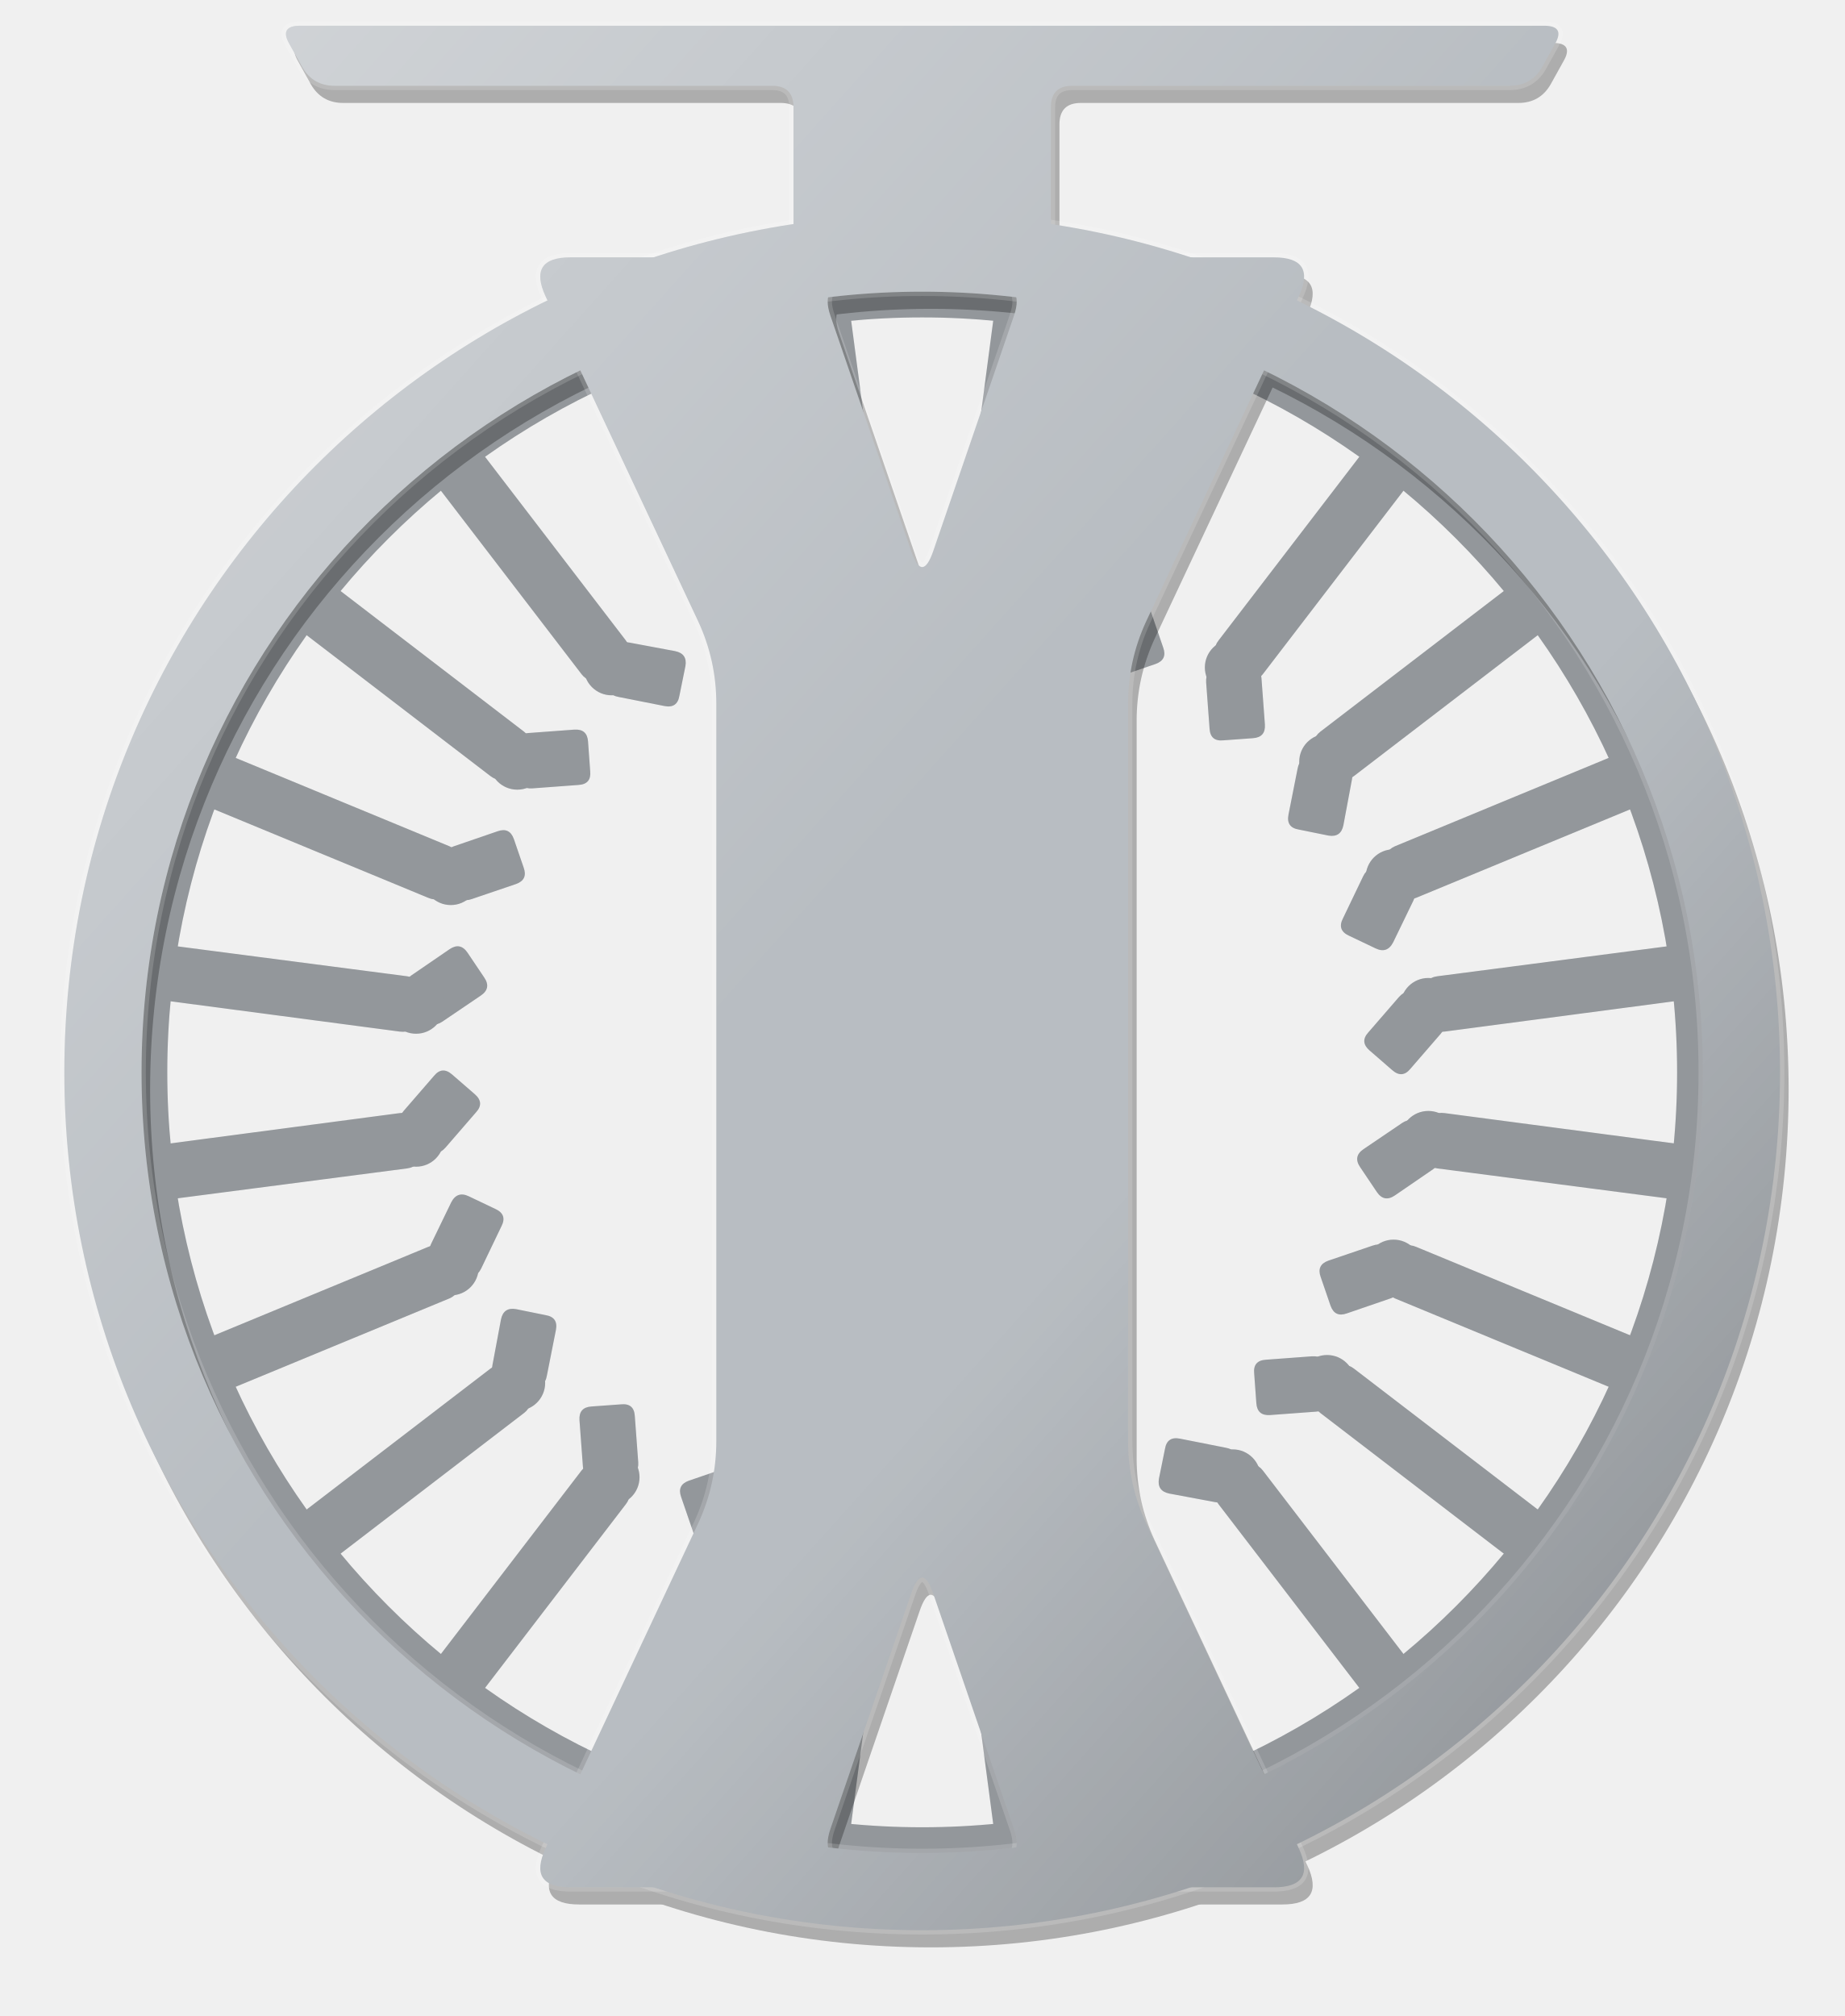
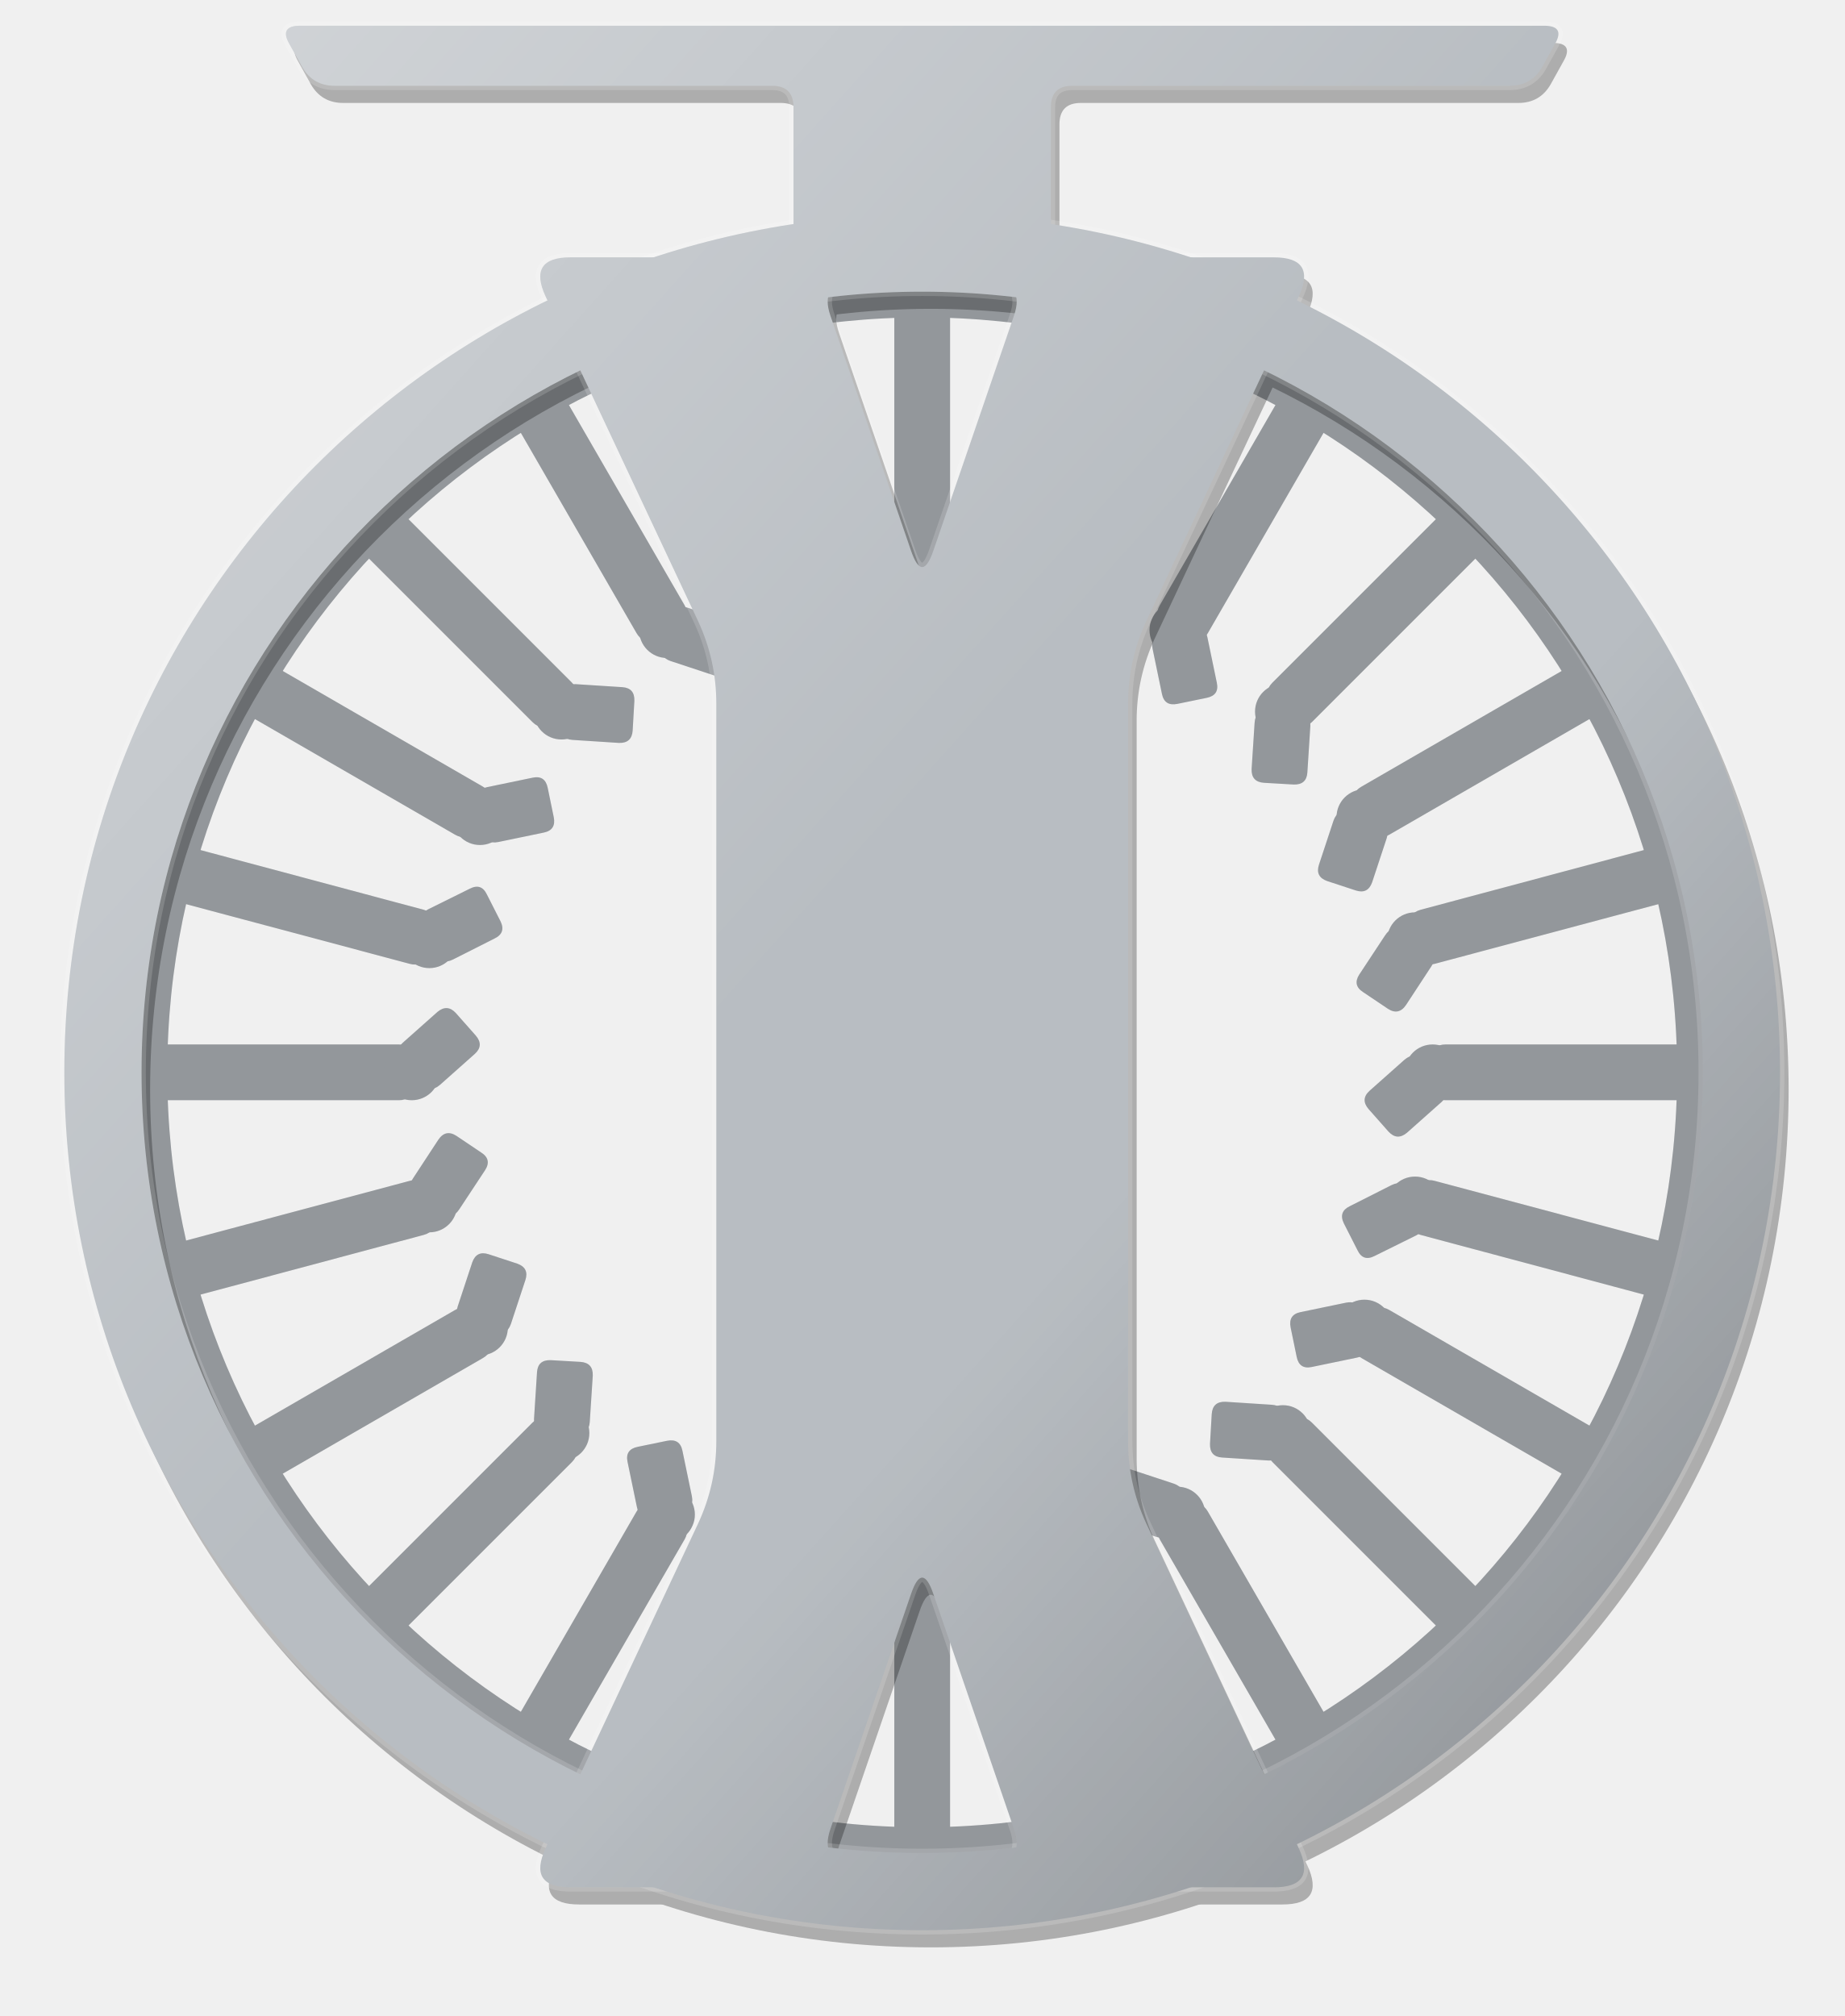
<svg xmlns="http://www.w3.org/2000/svg" viewBox="-215 -250 430 470" color="#b8bdc2">
  <defs>
    <linearGradient id="sheen" x1="0" y1="0" x2="1" y2="1">
      <stop offset="0" stop-color="#fff" stop-opacity=".4" />
      <stop offset=".45" stop-color="#fff" stop-opacity="0" />
      <stop offset=".6" stop-color="#000" stop-opacity="0" />
      <stop offset="1" stop-color="#000" stop-opacity=".3" />
    </linearGradient>
    <g id="back" fill-rule="evenodd">
      <path d="M-186 0a186 186 0 1 0 372 0a186 186 0 1 0 -372 0ZM-176 0a176 176 0 1 0 352 0a176 176 0 1 0 -352 0Z" />
-       <path d="M20 -178.9Q17.1 -179.3 16.7 -176.3L9.5 -121.8Q9.1 -118.8 12.1 -118.4L19 -117.5Q22 -117.1 22.4 -120.1L29.5 -174.6Q29.9 -177.6 27 -178Z" />
-       <path d="M12.6 -116Q10.2 -114.3 11.8 -111.9L17.9 -102.9Q19.6 -100.4 22.1 -102.1L27.9 -106Q30.4 -107.7 28.7 -110.2L22.6 -119.1Q20.9 -121.6 18.4 -119.9Z" />
-       <path d="M9 -118a6.5 6.5 0 1 0 13 0a6.5 6.5 0 1 0 -13 0Z" />
-       <path d="M65.6 -167.6Q62.9 -168.8 61.7 -166L40.7 -115.2Q39.5 -112.4 42.3 -111.3L48.8 -108.6Q51.5 -107.5 52.7 -110.2L73.7 -161Q74.9 -163.8 72.1 -165Z" />
-       <path d="M42.2 -108.8Q39.4 -107.8 40.4 -105L43.9 -94.7Q44.9 -91.9 47.7 -92.9L54.4 -95.2Q57.2 -96.2 56.2 -99L52.7 -109.2Q51.7 -112.1 48.8 -111.1Z" />
-       <path d="M39 -109.9a6.5 6.5 0 1 0 13 0a6.5 6.5 0 1 0 -13 0Z" />
-       <path d="M106.8 -144.9Q104.4 -146.8 102.6 -144.4L69.1 -100.7Q67.3 -98.4 69.7 -96.5L75.2 -92.3Q77.6 -90.5 79.4 -92.8L112.9 -136.5Q114.7 -138.8 112.4 -140.7Z" />
-       <path d="M69 -94.2Q66 -93.9 66.2 -90.9L67 -80.1Q67.2 -77.1 70.2 -77.4L77.1 -77.9Q80.1 -78.1 79.9 -81.1L79.1 -91.9Q78.9 -94.9 75.9 -94.7Z" />
-       <path d="M65.9 -94.4a6.5 6.5 0 1 0 13 0a6.5 6.5 0 1 0 -13 0Z" />
-       <path d="M140.7 -112.4Q138.8 -114.7 136.5 -112.9L92.8 -79.4Q90.5 -77.6 92.3 -75.2L96.5 -69.7Q98.4 -67.3 100.7 -69.1L144.4 -102.6Q146.8 -104.4 144.9 -106.8Z" />
-       <path d="M91 -73.1Q88 -73.7 87.5 -70.7L85.4 -60.1Q84.8 -57.1 87.8 -56.6L94.7 -55.2Q97.6 -54.7 98.2 -57.6L100.2 -68.3Q100.8 -71.2 97.8 -71.8Z" />
-       <path d="M87.9 -72.4a6.5 6.5 0 1 0 13 0a6.5 6.5 0 1 0 -13 0Z" />
-       <path d="M165 -72.1Q163.8 -74.9 161 -73.7L110.2 -52.7Q107.5 -51.5 108.6 -48.8L111.3 -42.3Q112.4 -39.5 115.2 -40.7L166 -61.7Q168.8 -62.9 167.6 -65.6Z" />
-       <path d="M106.8 -47.1Q104.1 -48.4 102.8 -45.7L98.1 -35.9Q96.7 -33.2 99.4 -31.9L105.7 -28.9Q108.4 -27.6 109.8 -30.3L114.5 -40Q115.8 -42.7 113.1 -44Z" />
-       <path d="M103.4 -45.5a6.5 6.5 0 1 0 13 0a6.5 6.5 0 1 0 -13 0Z" />
-       <path d="M178 -27Q177.6 -29.9 174.6 -29.5L120.1 -22.4Q117.1 -22 117.5 -19L118.4 -12.1Q118.8 -9.1 121.8 -9.5L176.3 -16.7Q179.3 -17.1 178.9 -20Z" />
-       <path d="M115.3 -17.8Q113.1 -19.8 111.1 -17.5L104 -9.3Q102 -7.1 104.3 -5.1L109.6 -0.5Q111.9 1.5 113.8 -0.8L120.9 -9Q122.9 -11.3 120.6 -13.2Z" />
-       <path d="M111.5 -15.5a6.5 6.5 0 1 0 13 0a6.5 6.5 0 1 0 -13 0Z" />
-       <path d="M178.9 20Q179.3 17.1 176.3 16.7L121.8 9.5Q118.8 9.1 118.4 12.1L117.5 19Q117.1 22 120.1 22.4L174.6 29.5Q177.6 29.9 178 27Z" />
-       <path d="M116 12.6Q114.3 10.2 111.9 11.8L102.9 17.9Q100.4 19.6 102.1 22.1L106 27.9Q107.7 30.4 110.2 28.7L119.1 22.6Q121.6 20.9 119.9 18.4Z" />
-       <path d="M111.5 15.5a6.5 6.5 0 1 0 13 0a6.5 6.5 0 1 0 -13 0Z" />
-       <path d="M167.6 65.6Q168.8 62.9 166 61.7L115.2 40.7Q112.4 39.5 111.3 42.3L108.6 48.8Q107.5 51.5 110.2 52.7L161 73.7Q163.8 74.9 165 72.1Z" />
-       <path d="M108.8 42.2Q107.8 39.4 105 40.4L94.7 43.9Q91.9 44.9 92.9 47.7L95.2 54.4Q96.2 57.2 99 56.2L109.2 52.7Q112.1 51.7 111.1 48.8Z" />
-       <path d="M103.4 45.5a6.5 6.5 0 1 0 13 0a6.5 6.5 0 1 0 -13 0Z" />
-       <path d="M144.9 106.8Q146.8 104.4 144.4 102.6L100.7 69.1Q98.4 67.3 96.5 69.7L92.3 75.2Q90.5 77.6 92.8 79.4L136.5 112.9Q138.8 114.7 140.7 112.4Z" />
-       <path d="M94.2 69Q93.9 66 90.9 66.2L80.1 67Q77.1 67.2 77.4 70.2L77.9 77.1Q78.1 80.1 81.1 79.9L91.9 79.1Q94.9 78.9 94.7 75.9Z" />
-       <path d="M87.9 72.4a6.5 6.5 0 1 0 13 0a6.5 6.5 0 1 0 -13 0Z" />
-       <path d="M112.4 140.7Q114.7 138.8 112.9 136.5L79.4 92.8Q77.6 90.5 75.2 92.3L69.7 96.5Q67.3 98.4 69.1 100.7L102.6 144.4Q104.4 146.8 106.8 144.9Z" />
-       <path d="M73.1 91Q73.7 88 70.7 87.5L60.1 85.4Q57.1 84.8 56.6 87.8L55.2 94.7Q54.7 97.6 57.6 98.2L68.3 100.2Q71.2 100.8 71.8 97.8Z" />
-       <path d="M65.9 94.4a6.5 6.5 0 1 0 13 0a6.5 6.5 0 1 0 -13 0Z" />
-       <path d="M72.1 165Q74.9 163.8 73.7 161L52.7 110.2Q51.5 107.5 48.8 108.6L42.3 111.3Q39.5 112.4 40.7 115.2L61.7 166Q62.9 168.8 65.6 167.6Z" />
-       <path d="M47.1 106.8Q48.4 104.1 45.7 102.8L35.9 98.1Q33.2 96.7 31.9 99.4L28.9 105.7Q27.6 108.4 30.3 109.8L40 114.5Q42.7 115.8 44 113.1Z" />
-       <path d="M39 109.9a6.5 6.5 0 1 0 13 0a6.5 6.5 0 1 0 -13 0Z" />
-       <path d="M27 178Q29.9 177.6 29.5 174.6L22.4 120.1Q22 117.1 19 117.5L12.1 118.4Q9.1 118.8 9.5 121.8L16.7 176.3Q17.1 179.3 20 178.9Z" />
-       <path d="M17.8 115.3Q19.8 113.1 17.5 111.1L9.3 104Q7.1 102 5.1 104.3L0.5 109.6Q-1.5 111.9 0.8 113.8L9 120.9Q11.3 122.9 13.2 120.6Z" />
-       <path d="M9 118a6.5 6.5 0 1 0 13 0a6.5 6.5 0 1 0 -13 0Z" />
-       <path d="M-20 178.9Q-17.1 179.3 -16.7 176.3L-9.5 121.8Q-9.1 118.8 -12.1 118.4L-19 117.5Q-22 117.1 -22.4 120.1L-29.5 174.6Q-29.9 177.6 -27 178Z" />
-       <path d="M-12.6 116Q-10.2 114.3 -11.8 111.9L-17.9 102.9Q-19.6 100.4 -22.1 102.1L-27.9 106Q-30.4 107.7 -28.7 110.2L-22.6 119.1Q-20.9 121.6 -18.4 119.9Z" />
-       <path d="M-22 118a6.5 6.5 0 1 0 13 0a6.5 6.5 0 1 0 -13 0Z" />
-       <path d="M-65.6 167.6Q-62.9 168.8 -61.7 166L-40.7 115.2Q-39.5 112.4 -42.3 111.3L-48.8 108.6Q-51.5 107.5 -52.7 110.2L-73.7 161Q-74.9 163.8 -72.1 165Z" />
-       <path d="M-42.2 108.8Q-39.4 107.8 -40.4 105L-43.9 94.7Q-44.9 91.9 -47.7 92.9L-54.4 95.2Q-57.2 96.2 -56.2 99L-52.7 109.2Q-51.7 112.1 -48.8 111.1Z" />
-       <path d="M-52 109.9a6.5 6.5 0 1 0 13 0a6.5 6.5 0 1 0 -13 0Z" />
-       <path d="M-106.8 144.9Q-104.4 146.8 -102.6 144.4L-69.1 100.7Q-67.3 98.4 -69.7 96.5L-75.2 92.3Q-77.6 90.5 -79.4 92.8L-112.9 136.5Q-114.7 138.8 -112.4 140.7Z" />
-       <path d="M-69 94.2Q-66 93.9 -66.2 90.9L-67 80.1Q-67.2 77.1 -70.2 77.4L-77.1 77.9Q-80.1 78.1 -79.9 81.1L-79.1 91.9Q-78.9 94.9 -75.9 94.7Z" />
-       <path d="M-78.9 94.4a6.5 6.5 0 1 0 13 0a6.5 6.5 0 1 0 -13 0Z" />
-       <path d="M-140.7 112.4Q-138.8 114.7 -136.5 112.9L-92.8 79.4Q-90.5 77.6 -92.3 75.2L-96.5 69.7Q-98.4 67.3 -100.7 69.1L-144.4 102.6Q-146.8 104.4 -144.9 106.8Z" />
-       <path d="M-91 73.1Q-88 73.7 -87.5 70.7L-85.4 60.1Q-84.8 57.1 -87.8 56.6L-94.7 55.2Q-97.6 54.7 -98.2 57.6L-100.2 68.3Q-100.8 71.2 -97.8 71.8Z" />
-       <path d="M-100.9 72.4a6.5 6.5 0 1 0 13 0a6.5 6.5 0 1 0 -13 0Z" />
-       <path d="M-165 72.1Q-163.8 74.9 -161 73.7L-110.2 52.7Q-107.5 51.5 -108.6 48.8L-111.3 42.3Q-112.4 39.5 -115.2 40.7L-166 61.7Q-168.8 62.9 -167.6 65.6Z" />
-       <path d="M-106.8 47.1Q-104.1 48.4 -102.8 45.7L-98.1 35.9Q-96.7 33.2 -99.4 31.9L-105.7 28.9Q-108.4 27.6 -109.8 30.3L-114.5 40Q-115.8 42.7 -113.1 44Z" />
-       <path d="M-116.4 45.5a6.5 6.5 0 1 0 13 0a6.5 6.5 0 1 0 -13 0Z" />
-       <path d="M-178 27Q-177.6 29.9 -174.6 29.5L-120.1 22.4Q-117.1 22 -117.5 19L-118.4 12.1Q-118.8 9.1 -121.8 9.5L-176.3 16.7Q-179.3 17.1 -178.9 20Z" />
-       <path d="M-115.3 17.8Q-113.1 19.8 -111.1 17.5L-104 9.3Q-102 7.1 -104.3 5.1L-109.6 0.5Q-111.9 -1.5 -113.8 0.8L-120.9 9Q-122.9 11.3 -120.6 13.2Z" />
-       <path d="M-124.5 15.5a6.5 6.5 0 1 0 13 0a6.5 6.5 0 1 0 -13 0Z" />
-       <path d="M-178.9 -20Q-179.3 -17.1 -176.3 -16.7L-121.8 -9.5Q-118.8 -9.1 -118.4 -12.1L-117.5 -19Q-117.1 -22 -120.1 -22.4L-174.6 -29.5Q-177.6 -29.9 -178 -27Z" />
-       <path d="M-116 -12.6Q-114.3 -10.2 -111.9 -11.8L-102.9 -17.9Q-100.4 -19.6 -102.1 -22.1L-106 -27.9Q-107.7 -30.4 -110.2 -28.7L-119.1 -22.6Q-121.6 -20.9 -119.9 -18.4Z" />
-       <path d="M-124.5 -15.5a6.5 6.5 0 1 0 13 0a6.5 6.5 0 1 0 -13 0Z" />
-       <path d="M-167.6 -65.6Q-168.8 -62.9 -166 -61.7L-115.2 -40.7Q-112.4 -39.5 -111.3 -42.3L-108.6 -48.8Q-107.5 -51.5 -110.2 -52.7L-161 -73.7Q-163.8 -74.9 -165 -72.1Z" />
-       <path d="M-108.8 -42.2Q-107.8 -39.4 -105 -40.4L-94.7 -43.9Q-91.9 -44.9 -92.9 -47.7L-95.2 -54.4Q-96.2 -57.2 -99 -56.2L-109.2 -52.7Q-112.1 -51.7 -111.1 -48.8Z" />
-       <path d="M-116.4 -45.5a6.5 6.5 0 1 0 13 0a6.5 6.5 0 1 0 -13 0Z" />
-       <path d="M-144.9 -106.8Q-146.8 -104.4 -144.4 -102.6L-100.7 -69.1Q-98.4 -67.3 -96.5 -69.7L-92.3 -75.2Q-90.5 -77.6 -92.8 -79.4L-136.5 -112.9Q-138.8 -114.7 -140.7 -112.4Z" />
-       <path d="M-94.2 -69Q-93.9 -66 -90.9 -66.2L-80.1 -67Q-77.1 -67.2 -77.4 -70.2L-77.9 -77.1Q-78.1 -80.1 -81.1 -79.9L-91.9 -79.1Q-94.9 -78.9 -94.7 -75.9Z" />
-       <path d="M-100.9 -72.4a6.5 6.5 0 1 0 13 0a6.5 6.5 0 1 0 -13 0Z" />
-       <path d="M-112.4 -140.7Q-114.7 -138.8 -112.9 -136.5L-79.4 -92.8Q-77.6 -90.5 -75.2 -92.3L-69.7 -96.5Q-67.3 -98.4 -69.1 -100.7L-102.6 -144.4Q-104.4 -146.8 -106.8 -144.9Z" />
-       <path d="M-73.1 -91Q-73.7 -88 -70.7 -87.5L-60.1 -85.4Q-57.1 -84.8 -56.6 -87.8L-55.2 -94.7Q-54.7 -97.6 -57.6 -98.2L-68.3 -100.2Q-71.2 -100.8 -71.8 -97.8Z" />
-       <path d="M-78.9 -94.4a6.5 6.5 0 1 0 13 0a6.5 6.5 0 1 0 -13 0Z" />
-       <path d="M-72.1 -165Q-74.9 -163.8 -73.7 -161L-52.7 -110.2Q-51.5 -107.5 -48.8 -108.6L-42.3 -111.3Q-39.5 -112.4 -40.7 -115.2L-61.7 -166Q-62.9 -168.8 -65.6 -167.6Z" />
-       <path d="M-47.1 -106.8Q-48.4 -104.1 -45.7 -102.8L-35.9 -98.1Q-33.2 -96.7 -31.9 -99.4L-28.9 -105.7Q-27.6 -108.4 -30.3 -109.8L-40 -114.5Q-42.7 -115.8 -44 -113.1Z" />
-       <path d="M-52 -109.9a6.5 6.5 0 1 0 13 0a6.5 6.5 0 1 0 -13 0Z" />
-       <path d="M-27 -178Q-29.9 -177.6 -29.5 -174.6L-22.4 -120.1Q-22 -117.1 -19 -117.5L-12.1 -118.4Q-9.1 -118.8 -9.5 -121.8L-16.7 -176.3Q-17.1 -179.3 -20 -178.9Z" />
-       <path d="M-17.8 -115.3Q-19.8 -113.1 -17.5 -111.1L-9.3 -104Q-7.1 -102 -5.1 -104.3L-0.5 -109.6Q1.5 -111.9 -0.8 -113.8L-9 -120.9Q-11.3 -122.9 -13.2 -120.6Z" />
-       <path d="M-22 -118a6.5 6.5 0 1 0 13 0a6.5 6.5 0 1 0 -13 0Z" />
+       <path d="M180 -3.5Q180 -6.5 177 -6.5L122 -6.5Q119 -6.5 119 -3.5L119 3.5Q119 6.5 122 6.5L177 6.5Q180 6.5 180 3.5Z" />
+       <path d="M116.7 -2.6Q114.7 -4.9 112.4 -2.9L104.3 4.3Q102.1 6.3 104.1 8.6L108.7 13.8Q110.7 16 113 14.1L121.1 6.9Q123.3 4.9 121.3 2.6Z" />
+       <path d="M112.5 0a6.5 6.5 0 1 0 13 0a6.5 6.5 0 1 0 -13 0Z" />
+       <path d="M174.8 43.2Q175.5 40.3 172.7 39.5L119.5 25.3Q116.6 24.5 115.9 27.4L114 34.2Q113.3 37.1 116.2 37.9L169.3 52.1Q172.2 52.9 173 50Z" />
+       <path d="M113.4 27.7Q112 25 109.4 26.3L99.7 31.2Q97 32.5 98.3 35.2L101.5 41.5Q102.8 44.2 105.5 42.8L115.2 38Q117.9 36.6 116.5 33.9Z" />
+       <path d="M108.4 30.8a6.5 6.5 0 1 0 13 0a6.5 6.5 0 1 0 -13 0Z" />
+       <path d="M157.6 87Q159.1 84.4 156.5 82.9L108.9 55.4Q106.3 53.9 104.8 56.5L101.3 62.5Q99.8 65.1 102.4 66.6L150 94.1Q152.6 95.6 154.1 93Z" />
+       <path d="M102.4 56.1Q101.7 53.1 98.8 53.7L88.2 55.9Q85.3 56.5 85.9 59.5L87.3 66.3Q87.9 69.3 90.8 68.7L101.4 66.5Q104.4 65.9 103.8 62.9Z" />
+       <path d="M96.6 59.5a6.5 6.5 0 1 0 13 0a6.5 6.5 0 1 0 -13 0Z" />
+       <path d="M129.8 124.8Q131.9 122.7 129.8 120.6L90.9 81.7Q88.7 79.5 86.6 81.7L81.7 86.6Q79.5 88.7 81.7 90.9L120.6 129.8Q122.7 131.9 124.8 129.8Z" />
+       <path d="M84.4 80.7Q84.5 77.7 81.5 77.5L70.7 76.8Q67.7 76.7 67.5 79.7L67.1 86.6Q67 89.6 69.9 89.8L80.8 90.5Q83.8 90.6 83.9 87.6Z" />
+       <path d="M77.6 84.1a6.5 6.5 0 1 0 13 0a6.5 6.5 0 1 0 -13 0Z" />
+       <path d="M93 154.1Q95.6 152.6 94.1 150L66.6 102.4Q65.1 99.8 62.5 101.3L56.5 104.8Q53.9 106.3 55.4 108.9L82.9 156.5Q84.4 159.1 87 157.6Z" />
+       <path d="M60.6 99.7Q61.5 96.9 58.7 95.9L48.4 92.5Q45.6 91.6 44.6 94.4L42.4 101.1Q41.5 103.9 44.3 104.9L54.6 108.3Q57.5 109.2 58.4 106.4Z" />
+       <path d="M53 103.1a6.5 6.5 0 1 0 13 0a6.5 6.5 0 1 0 -13 0Z" />
+       <path d="M50 173Q52.9 172.2 52.1 169.3L37.9 116.2Q37.1 113.3 34.2 114L27.4 115.9Q24.5 116.6 25.3 119.5L39.5 172.7Q40.3 175.5 43.2 174.8Z" />
+       <path d="M32.7 112Q34.4 109.5 31.9 107.9L22.8 101.9Q20.3 100.3 18.7 102.8L14.8 108.6Q13.2 111.1 15.7 112.8L24.7 118.7Q27.2 120.4 28.9 117.9Z" />
+       <path d="M24.3 114.9a6.5 6.5 0 1 0 13 0a6.5 6.5 0 1 0 -13 0Z" />
+       <path d="M3.5 180Q6.5 180 6.5 177L6.5 122Q6.5 119 3.5 119L-3.5 119Q-6.5 119 -6.5 122L-6.5 177Q-6.5 180 -3.5 180Z" />
+       <path d="M2.6 116.7Q4.9 114.7 2.9 112.4L-4.3 104.3Q-6.3 102.1 -8.6 104.1L-13.8 108.7Q-16 110.7 -14.1 113L-6.9 121.1Q-4.9 123.3 -2.6 121.3Z" />
+       <path d="M-6.5 119a6.5 6.5 0 1 0 13 0a6.5 6.5 0 1 0 -13 0Z" />
+       <path d="M-43.2 174.8Q-40.3 175.5 -39.5 172.7L-25.3 119.5Q-24.5 116.6 -27.4 115.9L-34.2 114Q-37.1 113.3 -37.9 116.2L-52.1 169.3Q-52.9 172.2 -50 173Z" />
+       <path d="M-27.7 113.4Q-25 112 -26.3 109.4L-31.2 99.7Q-32.5 97 -35.2 98.3L-41.5 101.5Q-44.2 102.8 -42.8 105.5L-38 115.2Q-36.6 117.9 -33.9 116.5Z" />
+       <path d="M-37.3 114.9a6.5 6.5 0 1 0 13 0a6.5 6.5 0 1 0 -13 0Z" />
+       <path d="M-87 157.6Q-84.4 159.1 -82.9 156.5L-55.4 108.9Q-53.9 106.3 -56.5 104.8L-62.5 101.3Q-65.1 99.8 -66.6 102.4L-94.1 150Q-95.6 152.6 -93 154.1Z" />
+       <path d="M-56.1 102.4Q-53.1 101.7 -53.7 98.8L-55.9 88.2Q-56.5 85.3 -59.5 85.9L-66.3 87.3Q-69.3 87.9 -68.7 90.8L-66.5 101.4Q-65.9 104.4 -62.9 103.8Z" />
+       <path d="M-66 103.1a6.5 6.5 0 1 0 13 0a6.5 6.5 0 1 0 -13 0Z" />
+       <path d="M-124.8 129.8Q-122.7 131.9 -120.6 129.8L-81.7 90.9Q-79.5 88.7 -81.7 86.6L-86.6 81.7Q-88.7 79.5 -90.9 81.7L-129.8 120.6Q-131.9 122.7 -129.8 124.8Z" />
+       <path d="M-80.7 84.4Q-77.7 84.5 -77.5 81.5L-76.8 70.7Q-76.7 67.7 -79.7 67.5L-86.6 67.1Q-89.6 67 -89.8 69.9L-90.5 80.8Q-90.6 83.8 -87.6 83.9Z" />
+       <path d="M-90.6 84.1a6.5 6.5 0 1 0 13 0a6.5 6.5 0 1 0 -13 0Z" />
+       <path d="M-154.1 93Q-152.6 95.6 -150 94.1L-102.4 66.6Q-99.8 65.1 -101.3 62.5L-104.8 56.5Q-106.3 53.9 -108.9 55.4L-156.5 82.9Q-159.1 84.4 -157.6 87Z" />
+       <path d="M-99.7 60.6Q-96.9 61.5 -95.9 58.7L-92.5 48.4Q-91.6 45.6 -94.4 44.6L-101.1 42.4Q-103.9 41.5 -104.9 44.3L-108.3 54.6Q-109.2 57.5 -106.4 58.4Z" />
+       <path d="M-109.6 59.5a6.5 6.5 0 1 0 13 0a6.5 6.5 0 1 0 -13 0Z" />
+       <path d="M-173 50Q-172.2 52.9 -169.3 52.1L-116.2 37.9Q-113.3 37.1 -114 34.2L-115.9 27.4Q-116.6 24.5 -119.5 25.3L-172.7 39.5Q-175.5 40.3 -174.8 43.2Z" />
+       <path d="M-112 32.7Q-109.5 34.4 -107.9 31.9L-101.9 22.8Q-100.3 20.3 -102.8 18.7L-108.6 14.8Q-111.1 13.2 -112.8 15.7L-118.7 24.7Q-120.4 27.2 -117.9 28.9Z" />
+       <path d="M-121.4 30.8a6.5 6.5 0 1 0 13 0a6.5 6.5 0 1 0 -13 0Z" />
+       <path d="M-180 3.5Q-180 6.5 -177 6.5L-122 6.5Q-119 6.5 -119 3.5L-119 -3.5Q-119 -6.5 -122 -6.5L-177 -6.5Q-180 -6.5 -180 -3.5Z" />
+       <path d="M-116.7 2.6Q-114.7 4.9 -112.4 2.9L-104.3 -4.3Q-102.1 -6.3 -104.1 -8.6L-108.7 -13.8Q-110.7 -16 -113 -14.1L-121.1 -6.9Q-123.3 -4.9 -121.3 -2.6Z" />
+       <path d="M-125.5 0a6.5 6.5 0 1 0 13 0a6.5 6.5 0 1 0 -13 0Z" />
+       <path d="M-174.8 -43.2Q-175.5 -40.3 -172.7 -39.5L-119.5 -25.3Q-116.6 -24.5 -115.9 -27.4L-114 -34.2Q-113.3 -37.1 -116.2 -37.9L-169.3 -52.1Q-172.2 -52.9 -173 -50Z" />
+       <path d="M-113.4 -27.7Q-112 -25 -109.4 -26.3L-99.7 -31.2Q-97 -32.5 -98.3 -35.2L-101.5 -41.5Q-102.8 -44.2 -105.5 -42.8L-115.2 -38Q-117.9 -36.6 -116.5 -33.9Z" />
+       <path d="M-121.4 -30.8a6.5 6.5 0 1 0 13 0a6.5 6.5 0 1 0 -13 0Z" />
+       <path d="M-157.6 -87Q-159.1 -84.4 -156.5 -82.9L-108.9 -55.4Q-106.3 -53.9 -104.8 -56.5L-101.3 -62.5Q-99.8 -65.1 -102.4 -66.6L-150 -94.1Q-152.6 -95.6 -154.1 -93Z" />
+       <path d="M-102.4 -56.1Q-101.7 -53.1 -98.8 -53.7L-88.2 -55.9Q-85.3 -56.5 -85.9 -59.5L-87.3 -66.3Q-87.9 -69.3 -90.8 -68.7L-101.4 -66.5Q-104.4 -65.9 -103.8 -62.9Z" />
+       <path d="M-109.6 -59.5a6.5 6.5 0 1 0 13 0a6.5 6.5 0 1 0 -13 0Z" />
+       <path d="M-129.8 -124.8Q-131.9 -122.7 -129.8 -120.6L-90.9 -81.7Q-88.7 -79.5 -86.6 -81.7L-81.7 -86.6Q-79.5 -88.7 -81.7 -90.9L-120.6 -129.8Q-122.7 -131.9 -124.8 -129.8Z" />
+       <path d="M-84.4 -80.7Q-84.5 -77.7 -81.5 -77.5L-70.7 -76.8Q-67.7 -76.7 -67.5 -79.7L-67.1 -86.6Q-67 -89.6 -69.9 -89.8L-80.8 -90.5Q-83.8 -90.6 -83.9 -87.6Z" />
+       <path d="M-90.6 -84.1a6.5 6.5 0 1 0 13 0a6.5 6.5 0 1 0 -13 0Z" />
+       <path d="M-93 -154.1Q-95.6 -152.6 -94.1 -150L-66.6 -102.4Q-65.1 -99.8 -62.5 -101.3L-56.5 -104.8Q-53.9 -106.3 -55.4 -108.9L-82.9 -156.5Q-84.4 -159.1 -87 -157.6Z" />
+       <path d="M-60.6 -99.7Q-61.5 -96.9 -58.7 -95.9L-48.4 -92.5Q-45.6 -91.6 -44.6 -94.4L-42.4 -101.1Q-41.5 -103.9 -44.3 -104.9L-54.6 -108.3Q-57.5 -109.2 -58.4 -106.4Z" />
+       <path d="M-66 -103.1a6.5 6.5 0 1 0 13 0a6.5 6.5 0 1 0 -13 0Z" />
+       <path d="M-50 -173Q-52.9 -172.2 -52.1 -169.3L-37.9 -116.2Q-37.1 -113.3 -34.2 -114L-27.4 -115.9Q-24.5 -116.6 -25.3 -119.5L-39.5 -172.7Q-40.3 -175.5 -43.2 -174.8Z" />
+       <path d="M-32.7 -112Q-34.4 -109.5 -31.9 -107.9L-22.8 -101.9Q-20.3 -100.3 -18.7 -102.8L-14.8 -108.6Q-13.2 -111.1 -15.7 -112.8L-24.7 -118.7Q-27.2 -120.4 -28.9 -117.9Z" />
+       <path d="M-37.3 -114.9a6.5 6.5 0 1 0 13 0a6.5 6.5 0 1 0 -13 0Z" />
+       <path d="M-3.5 -180Q-6.5 -180 -6.5 -177L-6.5 -122Q-6.5 -119 -3.5 -119L3.5 -119Q6.5 -119 6.5 -122L6.5 -177Q6.5 -180 3.5 -180Z" />
+       <path d="M-2.6 -116.7Q-4.9 -114.7 -2.9 -112.4L4.3 -104.3Q6.3 -102.1 8.6 -104.1L13.8 -108.7Q16 -110.7 14.1 -113L6.9 -121.1Q4.9 -123.3 2.6 -121.3Z" />
+       <path d="M-6.5 -119a6.5 6.5 0 1 0 13 0a6.5 6.5 0 1 0 -13 0Z" />
+       <path d="M43.2 -174.8Q40.3 -175.5 39.5 -172.7L25.3 -119.5Q24.5 -116.6 27.4 -115.9L34.2 -114Q37.1 -113.3 37.9 -116.2L52.1 -169.3Q52.9 -172.2 50 -173Z" />
+       <path d="M27.7 -113.4Q25 -112 26.3 -109.4L31.2 -99.7Q32.5 -97 35.2 -98.3L41.5 -101.5Q44.2 -102.8 42.8 -105.5L38 -115.2Q36.6 -117.9 33.9 -116.5Z" />
+       <path d="M24.3 -114.9a6.5 6.5 0 1 0 13 0a6.5 6.5 0 1 0 -13 0Z" />
+       <path d="M87 -157.6Q84.4 -159.1 82.9 -156.5L55.4 -108.9Q53.9 -106.3 56.5 -104.8L62.5 -101.3Q65.1 -99.8 66.6 -102.4L94.1 -150Q95.6 -152.6 93 -154.1Z" />
+       <path d="M56.1 -102.4Q53.1 -101.7 53.7 -98.8L55.9 -88.2Q56.5 -85.3 59.5 -85.9L66.3 -87.3Q69.3 -87.9 68.7 -90.8L66.5 -101.4Q65.9 -104.4 62.9 -103.8Z" />
+       <path d="M53 -103.1a6.5 6.5 0 1 0 13 0a6.5 6.5 0 1 0 -13 0Z" />
+       <path d="M124.8 -129.8Q122.7 -131.9 120.6 -129.8L81.7 -90.9Q79.5 -88.7 81.7 -86.6L86.6 -81.7Q88.7 -79.5 90.9 -81.7L129.8 -120.6Q131.9 -122.7 129.8 -124.8Z" />
+       <path d="M80.7 -84.4Q77.7 -84.5 77.5 -81.5L76.8 -70.7Q76.7 -67.7 79.7 -67.5L86.6 -67.1Q89.6 -67 89.8 -69.9L90.5 -80.8Q90.6 -83.8 87.6 -83.9Z" />
+       <path d="M77.6 -84.1a6.5 6.5 0 1 0 13 0a6.5 6.5 0 1 0 -13 0Z" />
+       <path d="M154.1 -93Q152.6 -95.6 150 -94.1L102.4 -66.6Q99.8 -65.1 101.3 -62.5L104.8 -56.5Q106.3 -53.9 108.9 -55.4L156.5 -82.9Q159.1 -84.4 157.6 -87Z" />
+       <path d="M99.7 -60.6Q96.9 -61.5 95.9 -58.7L92.5 -48.4Q91.6 -45.6 94.4 -44.6L101.1 -42.4Q103.9 -41.5 104.9 -44.3L108.3 -54.6Q109.2 -57.5 106.4 -58.4Z" />
+       <path d="M96.6 -59.5a6.5 6.5 0 1 0 13 0a6.5 6.5 0 1 0 -13 0Z" />
+       <path d="M173 -50Q172.2 -52.9 169.3 -52.1L116.2 -37.9Q113.3 -37.1 114 -34.2L115.9 -27.4Q116.6 -24.5 119.5 -25.3L172.7 -39.5Q175.5 -40.3 174.8 -43.2Z" />
+       <path d="M112 -32.7Q109.5 -34.4 107.9 -31.9L101.9 -22.8Q100.3 -20.3 102.8 -18.7L108.6 -14.8Q111.1 -13.2 112.8 -15.7L118.7 -24.7Q120.4 -27.2 117.9 -28.9Z" />
+       <path d="M108.4 -30.8a6.5 6.5 0 1 0 13 0a6.5 6.5 0 1 0 -13 0Z" />
      <path d="M-30 0a30 30 0 1 0 60 0a30 30 0 1 0 -60 0Z" />
    </g>
    <g id="body" fill-rule="evenodd">
      <path d="M-200 0a200 200 0 1 0 400 0a200 200 0 1 0 -400 0ZM-182 0a182 182 0 1 0 364 0a182 182 0 1 0 -364 0Z" />
      <path d="M-147.5 -239.7Q-150 -244 -145 -244L145 -244Q150 -244 147.5 -239.7L144.5 -234.3Q142 -230 137 -230L35 -230Q30 -230 30 -225L30 -191Q30 -186 25 -186L-25 -186Q-30 -186 -30 -191L-30 -225Q-30 -230 -35 -230L-137 -230Q-142 -230 -144.5 -234.3Z" />
      <path d="M-82 -190Q-92 -190 -87.8 -180.9L-52.2 -105.1Q-48 -96 -48 -86L-48 86Q-48 96 -52.2 105.1L-87.8 180.9Q-92 190 -82 190L82 190Q92 190 87.8 180.9L52.2 105.1Q48 96 48 86L48 -86Q48 -96 52.2 -105.1L87.8 -180.9Q92 -190 82 -190ZM-21.4 -176.4Q-24 -184 -16 -184L16 -184Q24 -184 21.4 -176.4L2.6 -121.6Q0 -114 -2.6 -121.6ZM-21.4 176.4Q-24 184 -16 184L16 184Q24 184 21.4 176.4L2.6 121.6Q0 114 -2.6 121.6Z" />
    </g>
    <mask id="body-mask">
      <use href="#body" fill="#fff" />
    </mask>
  </defs>
  <use href="#back" fill="currentColor" />
  <use href="#back" fill="#000" opacity=".2" />
  <use href="#body" fill="#000" opacity=".28" transform="translate(2 4)" />
  <use href="#body" fill="none" stroke="#fff" stroke-opacity=".16" stroke-width="2" />
  <use href="#body" fill="currentColor" />
  <rect x="-215" y="-250" width="430" height="470" fill="url(#sheen)" mask="url(#body-mask)" />
</svg>
